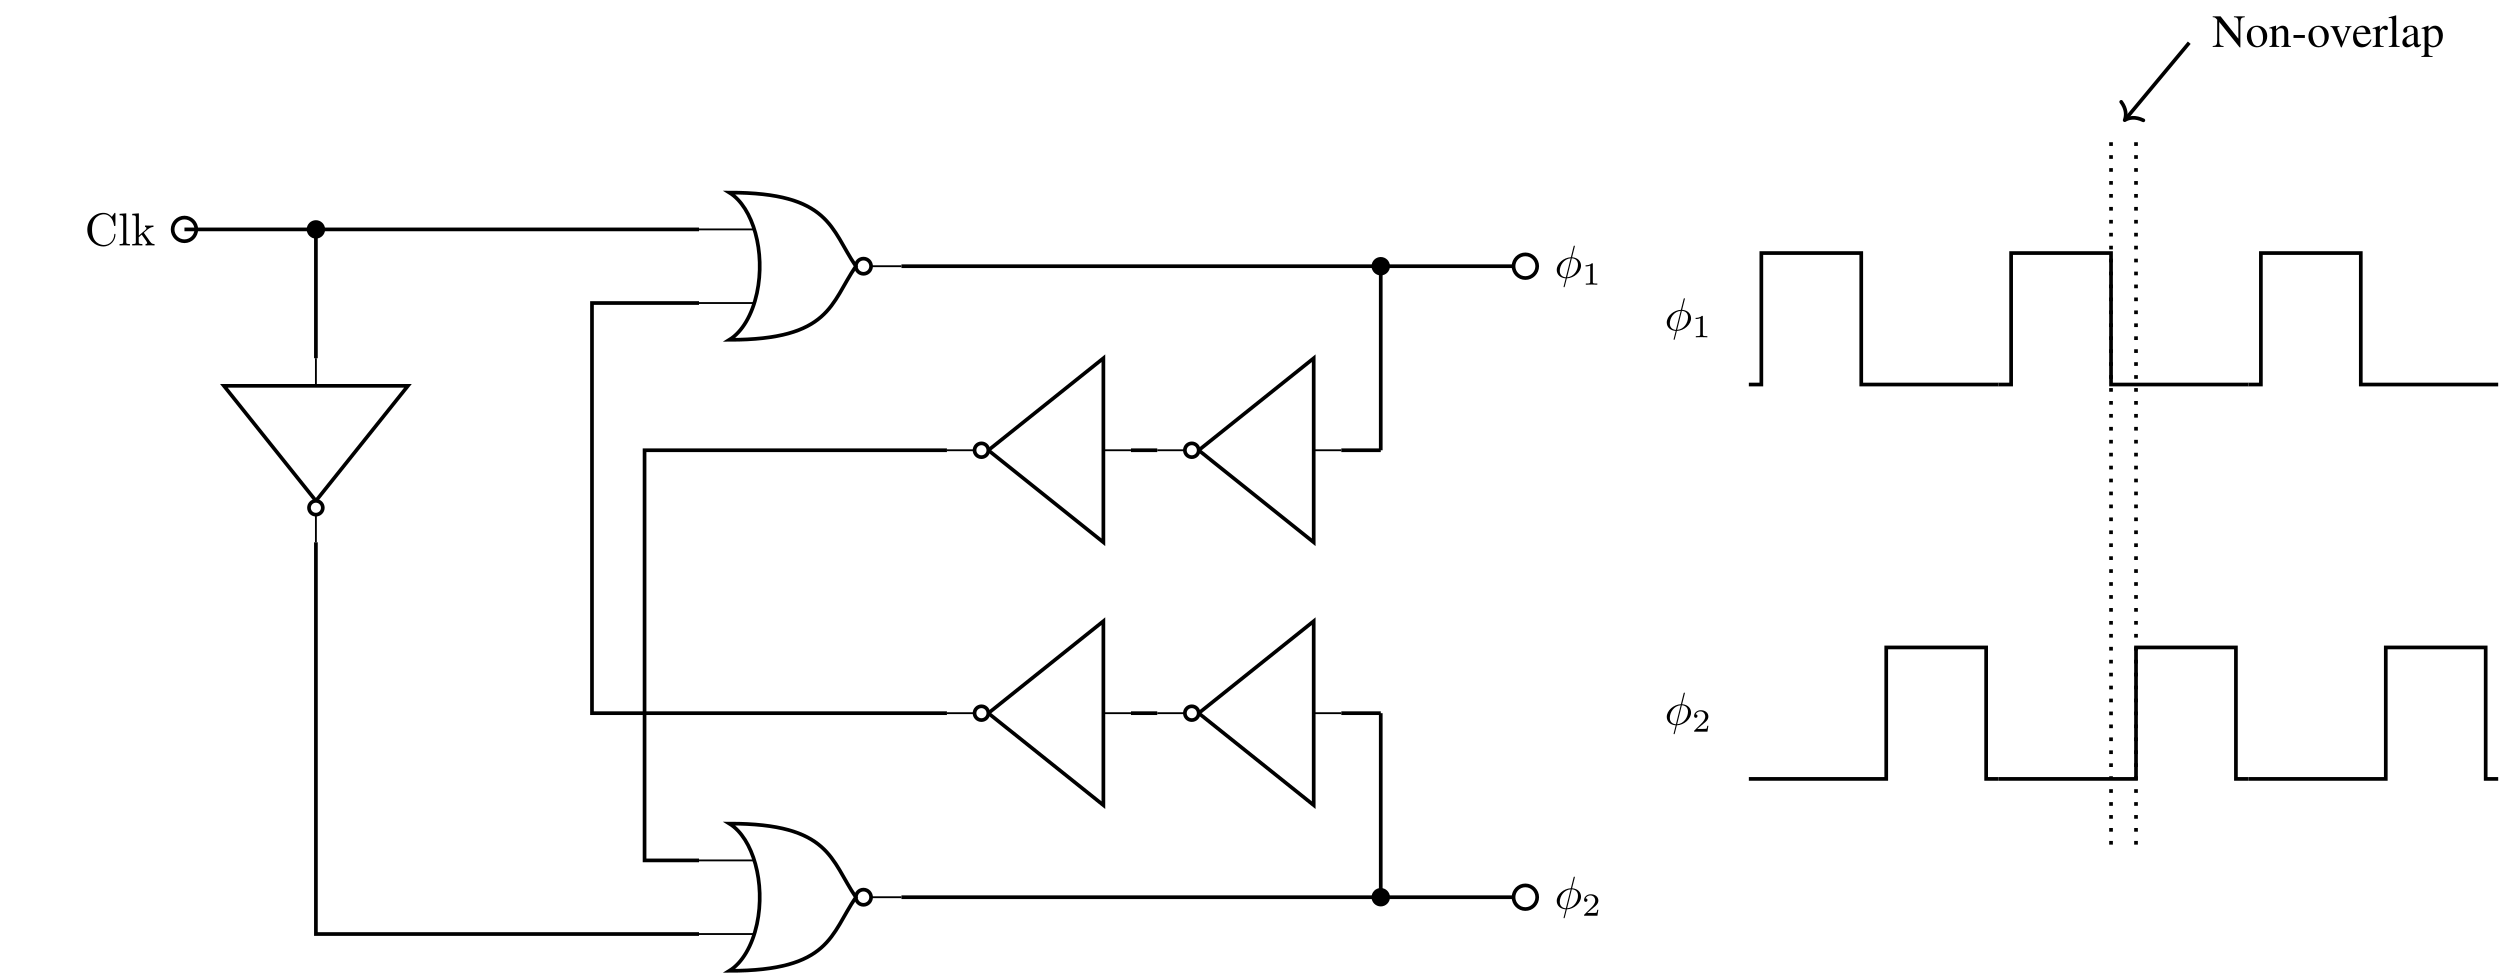
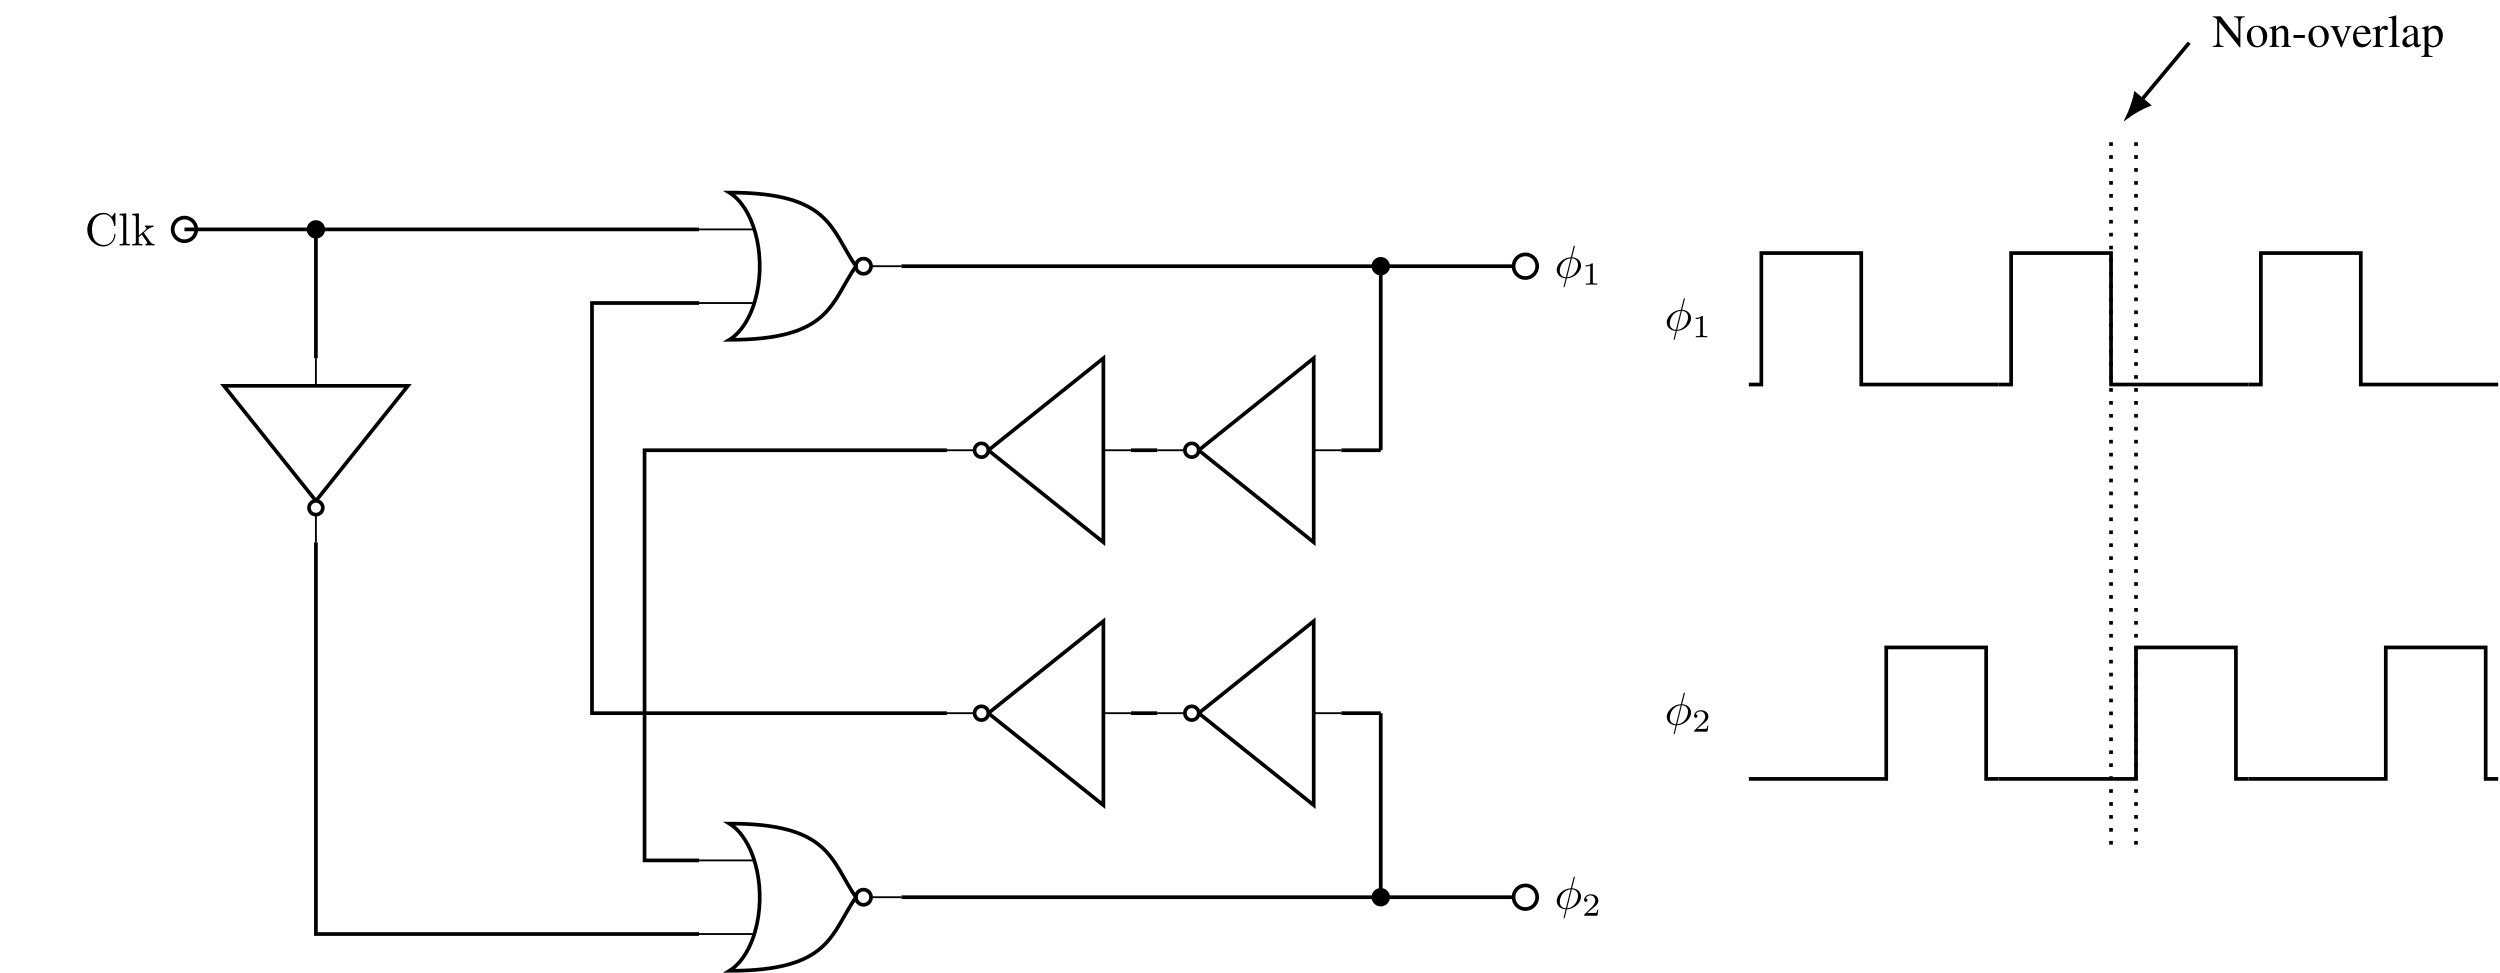
<svg xmlns="http://www.w3.org/2000/svg" xmlns:xlink="http://www.w3.org/1999/xlink" width="539.067pt" height="209.737pt" viewBox="0 0 539.067 209.737">
  <defs>
    <g>
      <g id="glyph-0-0">
        <path d="M 0.562 -3.406 C 0.562 -1.344 2.172 0.219 4.031 0.219 C 5.656 0.219 6.625 -1.172 6.625 -2.328 C 6.625 -2.422 6.625 -2.5 6.5 -2.5 C 6.391 -2.5 6.391 -2.438 6.375 -2.328 C 6.297 -0.906 5.234 -0.094 4.141 -0.094 C 3.531 -0.094 1.578 -0.422 1.578 -3.406 C 1.578 -6.375 3.531 -6.719 4.141 -6.719 C 5.219 -6.719 6.109 -5.812 6.312 -4.359 C 6.328 -4.219 6.328 -4.188 6.469 -4.188 C 6.625 -4.188 6.625 -4.219 6.625 -4.422 L 6.625 -6.781 C 6.625 -6.953 6.625 -7.031 6.516 -7.031 C 6.484 -7.031 6.438 -7.031 6.359 -6.906 L 5.859 -6.172 C 5.5 -6.531 4.984 -7.031 4.031 -7.031 C 2.156 -7.031 0.562 -5.438 0.562 -3.406 Z M 0.562 -3.406 " />
      </g>
      <g id="glyph-0-1">
        <path d="M 1.766 -6.922 L 0.328 -6.812 L 0.328 -6.5 C 1.031 -6.5 1.109 -6.438 1.109 -5.938 L 1.109 -0.75 C 1.109 -0.312 1 -0.312 0.328 -0.312 L 0.328 0 C 0.656 -0.016 1.188 -0.031 1.438 -0.031 C 1.688 -0.031 2.172 -0.016 2.547 0 L 2.547 -0.312 C 1.875 -0.312 1.766 -0.312 1.766 -0.75 Z M 1.766 -6.922 " />
      </g>
      <g id="glyph-0-2">
        <path d="M 1.062 -0.75 C 1.062 -0.312 0.953 -0.312 0.281 -0.312 L 0.281 0 C 0.609 -0.016 1.078 -0.031 1.359 -0.031 C 1.672 -0.031 2.062 -0.016 2.469 0 L 2.469 -0.312 C 1.797 -0.312 1.688 -0.312 1.688 -0.75 L 1.688 -1.781 L 2.328 -2.328 C 3.094 -1.281 3.516 -0.719 3.516 -0.531 C 3.516 -0.344 3.344 -0.312 3.156 -0.312 L 3.156 0 C 3.422 -0.016 4.016 -0.031 4.234 -0.031 C 4.516 -0.031 4.812 -0.016 5.094 0 L 5.094 -0.312 C 4.719 -0.312 4.5 -0.312 4.125 -0.844 L 2.859 -2.625 C 2.844 -2.641 2.797 -2.703 2.797 -2.734 C 2.797 -2.766 3.516 -3.375 3.609 -3.453 C 4.234 -3.953 4.656 -3.984 4.859 -3.984 L 4.859 -4.297 C 4.578 -4.266 4.453 -4.266 4.172 -4.266 C 3.812 -4.266 3.188 -4.281 3.047 -4.297 L 3.047 -3.984 C 3.234 -3.984 3.344 -3.875 3.344 -3.734 C 3.344 -3.531 3.203 -3.422 3.125 -3.344 L 1.719 -2.141 L 1.719 -6.922 L 0.281 -6.812 L 0.281 -6.5 C 0.984 -6.5 1.062 -6.438 1.062 -5.938 Z M 1.062 -0.75 " />
      </g>
      <g id="glyph-1-0">
        <path d="M 4.359 -6.672 C 4.359 -6.703 4.391 -6.812 4.391 -6.812 C 4.391 -6.828 4.391 -6.922 4.266 -6.922 C 4.172 -6.922 4.156 -6.891 4.109 -6.719 L 3.531 -4.422 C 1.953 -4.359 0.484 -3.047 0.484 -1.688 C 0.484 -0.734 1.188 0.047 2.406 0.125 C 2.328 0.422 2.25 0.75 2.172 1.062 C 2.047 1.531 1.953 1.906 1.953 1.938 C 1.953 2.031 2.031 2.047 2.078 2.047 C 2.125 2.047 2.141 2.031 2.172 2 C 2.188 1.984 2.25 1.75 2.281 1.609 L 2.656 0.125 C 4.266 0.062 5.719 -1.281 5.719 -2.609 C 5.719 -3.406 5.188 -4.312 3.797 -4.422 Z M 2.453 -0.094 C 1.859 -0.125 1.141 -0.484 1.141 -1.469 C 1.141 -2.672 2 -4.062 3.484 -4.203 Z M 3.734 -4.203 C 4.5 -4.156 5.062 -3.703 5.062 -2.828 C 5.062 -1.641 4.203 -0.219 2.719 -0.094 Z M 3.734 -4.203 " />
      </g>
      <g id="glyph-2-0">
        <path d="M 2.328 -4.438 C 2.328 -4.625 2.328 -4.625 2.125 -4.625 C 1.672 -4.188 1.047 -4.188 0.766 -4.188 L 0.766 -3.938 C 0.922 -3.938 1.391 -3.938 1.766 -4.125 L 1.766 -0.578 C 1.766 -0.344 1.766 -0.25 1.078 -0.25 L 0.812 -0.25 L 0.812 0 C 0.938 0 1.797 -0.031 2.047 -0.031 C 2.266 -0.031 3.141 0 3.297 0 L 3.297 -0.25 L 3.031 -0.25 C 2.328 -0.25 2.328 -0.344 2.328 -0.578 Z M 2.328 -4.438 " />
      </g>
      <g id="glyph-2-1">
        <path d="M 3.516 -1.266 L 3.281 -1.266 C 3.266 -1.109 3.188 -0.703 3.094 -0.641 C 3.047 -0.594 2.516 -0.594 2.406 -0.594 L 1.125 -0.594 C 1.859 -1.234 2.109 -1.438 2.516 -1.766 C 3.031 -2.172 3.516 -2.609 3.516 -3.266 C 3.516 -4.109 2.781 -4.625 1.891 -4.625 C 1.031 -4.625 0.438 -4.016 0.438 -3.375 C 0.438 -3.031 0.734 -2.984 0.812 -2.984 C 0.969 -2.984 1.172 -3.109 1.172 -3.359 C 1.172 -3.484 1.125 -3.734 0.766 -3.734 C 0.984 -4.219 1.453 -4.375 1.781 -4.375 C 2.484 -4.375 2.844 -3.828 2.844 -3.266 C 2.844 -2.656 2.406 -2.188 2.188 -1.938 L 0.516 -0.266 C 0.438 -0.203 0.438 -0.188 0.438 0 L 3.312 0 Z M 3.516 -1.266 " />
      </g>
      <g id="glyph-3-0">
        <path d="M 6.094 0.109 L 6.094 -5.141 C 6.094 -5.734 6.203 -6.094 6.391 -6.234 C 6.531 -6.328 6.672 -6.375 7.047 -6.406 L 7.047 -6.594 L 4.703 -6.594 L 4.703 -6.406 C 5.078 -6.375 5.219 -6.344 5.375 -6.25 C 5.578 -6.109 5.656 -5.75 5.656 -5.141 L 5.656 -1.781 L 1.828 -6.594 L 0.125 -6.594 L 0.125 -6.406 C 0.547 -6.406 0.688 -6.328 1.094 -5.859 L 1.094 -1.469 C 1.094 -0.438 0.953 -0.25 0.125 -0.188 L 0.125 0 L 2.469 0 L 2.469 -0.188 C 1.688 -0.234 1.531 -0.453 1.531 -1.469 L 1.531 -5.375 L 5.938 0.109 Z M 6.094 0.109 " />
      </g>
      <g id="glyph-3-1">
        <path d="M 2.5 -4.578 C 1.203 -4.578 0.297 -3.625 0.297 -2.25 C 0.297 -0.906 1.219 0.094 2.469 0.094 C 3.734 0.094 4.688 -0.953 4.688 -2.328 C 4.688 -3.641 3.766 -4.578 2.5 -4.578 Z M 2.359 -4.312 C 3.203 -4.312 3.781 -3.344 3.781 -1.984 C 3.781 -0.859 3.344 -0.172 2.594 -0.172 C 2.203 -0.172 1.828 -0.422 1.625 -0.812 C 1.344 -1.328 1.188 -2.031 1.188 -2.734 C 1.188 -3.688 1.656 -4.312 2.359 -4.312 Z M 2.359 -4.312 " />
      </g>
      <g id="glyph-3-2">
        <path d="M 0.156 -3.969 C 0.219 -4 0.312 -4 0.422 -4 C 0.703 -4 0.797 -3.859 0.797 -3.375 L 0.797 -0.891 C 0.797 -0.328 0.688 -0.188 0.172 -0.156 L 0.172 0 L 2.297 0 L 2.297 -0.156 C 1.781 -0.188 1.641 -0.312 1.641 -0.672 L 1.641 -3.469 C 2.109 -3.922 2.328 -4.031 2.656 -4.031 C 3.156 -4.031 3.391 -3.734 3.391 -3.078 L 3.391 -0.984 C 3.391 -0.359 3.266 -0.188 2.766 -0.156 L 2.766 0 L 4.828 0 L 4.828 -0.156 C 4.344 -0.203 4.234 -0.312 4.234 -0.812 L 4.234 -3.094 C 4.234 -4.031 3.781 -4.578 3.047 -4.578 C 2.594 -4.578 2.281 -4.422 1.609 -3.781 L 1.609 -4.562 L 1.531 -4.578 C 1.047 -4.406 0.703 -4.297 0.156 -4.141 Z M 0.156 -3.969 " />
      </g>
      <g id="glyph-3-3">
        <path d="M 0.391 -2.562 L 0.391 -1.938 L 2.844 -1.938 L 2.844 -2.562 Z M 0.391 -2.562 " />
      </g>
      <g id="glyph-3-4">
        <path d="M 4.75 -4.484 L 3.375 -4.484 L 3.375 -4.344 C 3.688 -4.312 3.844 -4.203 3.844 -4.016 C 3.844 -3.922 3.812 -3.812 3.781 -3.719 L 2.797 -1.141 L 1.781 -3.688 C 1.719 -3.828 1.688 -3.969 1.688 -4.062 C 1.688 -4.234 1.797 -4.312 2.141 -4.344 L 2.141 -4.484 L 0.188 -4.484 L 0.188 -4.344 C 0.562 -4.312 0.641 -4.219 1.094 -3.188 L 2.297 -0.328 C 2.312 -0.266 2.344 -0.203 2.375 -0.125 C 2.438 0.062 2.5 0.141 2.547 0.141 C 2.609 0.141 2.688 0.016 2.828 -0.359 L 4.109 -3.562 C 4.391 -4.234 4.453 -4.312 4.75 -4.344 Z M 4.75 -4.484 " />
      </g>
      <g id="glyph-3-5">
        <path d="M 4.062 -1.641 C 3.594 -0.875 3.156 -0.594 2.516 -0.594 C 1.953 -0.594 1.531 -0.875 1.234 -1.453 C 1.062 -1.828 0.984 -2.156 0.969 -2.766 L 4.031 -2.766 C 3.953 -3.406 3.859 -3.703 3.609 -4.016 C 3.312 -4.375 2.844 -4.578 2.328 -4.578 C 1.828 -4.578 1.359 -4.406 0.984 -4.062 C 0.516 -3.656 0.25 -2.953 0.25 -2.141 C 0.25 -0.75 0.969 0.094 2.109 0.094 C 3.062 0.094 3.812 -0.484 4.234 -1.562 Z M 0.984 -3.078 C 1.094 -3.859 1.438 -4.234 2.047 -4.234 C 2.656 -4.234 2.891 -3.953 3.016 -3.078 Z M 0.984 -3.078 " />
      </g>
      <g id="glyph-3-6">
        <path d="M 0.062 -3.891 C 0.203 -3.922 0.297 -3.922 0.422 -3.922 C 0.672 -3.922 0.75 -3.766 0.75 -3.328 L 0.75 -0.844 C 0.75 -0.344 0.688 -0.266 0.047 -0.156 L 0.047 0 L 2.438 0 L 2.438 -0.156 C 1.766 -0.172 1.594 -0.328 1.594 -0.891 L 1.594 -3.141 C 1.594 -3.453 2.031 -3.953 2.297 -3.953 C 2.359 -3.953 2.438 -3.906 2.547 -3.812 C 2.719 -3.672 2.828 -3.609 2.953 -3.609 C 3.188 -3.609 3.344 -3.781 3.344 -4.062 C 3.344 -4.391 3.125 -4.578 2.797 -4.578 C 2.375 -4.578 2.078 -4.359 1.594 -3.656 L 1.594 -4.562 L 1.547 -4.578 C 1.016 -4.359 0.656 -4.234 0.062 -4.047 Z M 0.062 -3.891 " />
      </g>
      <g id="glyph-3-7">
        <path d="M 0.188 -6.203 L 0.25 -6.203 C 0.359 -6.219 0.484 -6.234 0.562 -6.234 C 0.875 -6.234 0.984 -6.094 0.984 -5.625 L 0.984 -0.875 C 0.984 -0.328 0.844 -0.203 0.203 -0.156 L 0.203 0 L 2.562 0 L 2.562 -0.156 C 1.938 -0.188 1.812 -0.297 1.812 -0.844 L 1.812 -6.781 L 1.781 -6.812 C 1.25 -6.641 0.875 -6.547 0.188 -6.375 Z M 0.188 -6.203 " />
      </g>
      <g id="glyph-3-8">
        <path d="M 4.406 -0.656 C 4.234 -0.516 4.109 -0.469 3.969 -0.469 C 3.734 -0.469 3.672 -0.609 3.672 -1.047 L 3.672 -2.984 C 3.672 -3.516 3.625 -3.797 3.469 -4.031 C 3.25 -4.391 2.828 -4.578 2.234 -4.578 C 1.297 -4.578 0.562 -4.094 0.562 -3.469 C 0.562 -3.234 0.75 -3.047 0.984 -3.047 C 1.219 -3.047 1.438 -3.234 1.438 -3.453 C 1.438 -3.5 1.422 -3.547 1.422 -3.625 C 1.391 -3.703 1.391 -3.781 1.391 -3.859 C 1.391 -4.125 1.703 -4.344 2.109 -4.344 C 2.594 -4.344 2.859 -4.062 2.859 -3.516 L 2.859 -2.906 C 1.328 -2.297 1.156 -2.219 0.734 -1.828 C 0.516 -1.641 0.375 -1.297 0.375 -0.969 C 0.375 -0.344 0.812 0.094 1.422 0.094 C 1.859 0.094 2.266 -0.109 2.875 -0.625 C 2.922 -0.109 3.094 0.094 3.516 0.094 C 3.844 0.094 4.062 -0.016 4.406 -0.406 Z M 2.859 -1.219 C 2.859 -0.922 2.812 -0.828 2.609 -0.703 C 2.359 -0.562 2.078 -0.484 1.875 -0.484 C 1.531 -0.484 1.25 -0.812 1.25 -1.25 L 1.25 -1.281 C 1.25 -1.875 1.656 -2.234 2.859 -2.672 Z M 2.859 -1.219 " />
      </g>
      <g id="glyph-3-9">
        <path d="M 0.094 -3.922 C 0.172 -3.922 0.25 -3.922 0.344 -3.922 C 0.672 -3.922 0.75 -3.828 0.75 -3.359 L 0.75 1.312 C 0.75 1.828 0.641 1.938 0.047 2 L 0.047 2.156 L 2.469 2.156 L 2.469 1.984 C 1.719 1.969 1.578 1.859 1.578 1.234 L 1.578 -0.328 C 1.938 0 2.172 0.094 2.594 0.094 C 3.766 0.094 4.688 -1.016 4.688 -2.469 C 4.688 -3.703 3.984 -4.578 3.016 -4.578 C 2.469 -4.578 2.031 -4.344 1.578 -3.797 L 1.578 -4.562 L 1.531 -4.578 C 0.984 -4.375 0.641 -4.25 0.094 -4.078 Z M 1.578 -3.328 C 1.578 -3.625 2.141 -3.984 2.609 -3.984 C 3.344 -3.984 3.828 -3.234 3.828 -2.078 C 3.828 -0.969 3.344 -0.219 2.625 -0.219 C 2.156 -0.219 1.578 -0.578 1.578 -0.875 Z M 1.578 -3.328 " />
      </g>
    </g>
    <clipPath id="clip-0">
      <path clip-rule="nonzero" d="M 146 166 L 200 166 L 200 209.738 L 146 209.738 Z M 146 166 " />
    </clipPath>
    <clipPath id="clip-1">
      <path clip-rule="nonzero" d="M 484 54 L 539.066 54 L 539.066 84 L 484 84 Z M 484 54 " />
    </clipPath>
    <clipPath id="clip-2">
      <path clip-rule="nonzero" d="M 484 139 L 539.066 139 L 539.066 169 L 484 169 Z M 484 139 " />
    </clipPath>
  </defs>
  <path fill="none" stroke-width="0.399" stroke-linecap="butt" stroke-linejoin="miter" stroke="rgb(0%, 0%, 0%)" stroke-opacity="1" stroke-miterlimit="10" d="M 119.455 75.968 L 131.384 75.968 M 119.455 60.093 L 131.384 60.093 M 163.107 68.031 L 156.56 68.031 " transform="matrix(1, 0, 0, -1, 31.268, 125.433)" />
  <path fill="none" stroke-width="0.797" stroke-linecap="butt" stroke-linejoin="miter" stroke="rgb(0%, 0%, 0%)" stroke-opacity="1" stroke-miterlimit="10" d="M 126.002 83.906 C 131.166 80.714 133.83 71.023 131.951 62.257 C 130.943 57.566 128.767 53.867 126.002 52.16 C 147.83 52.16 147.83 60.093 153.287 68.031 C 147.83 75.968 147.83 83.906 126.002 83.906 Z M 156.56 68.031 C 156.56 68.937 155.826 69.667 154.923 69.667 C 154.017 69.667 153.287 68.937 153.287 68.031 C 153.287 67.128 154.017 66.394 154.923 66.394 C 155.826 66.394 156.56 67.128 156.56 68.031 Z M 156.56 68.031 " transform="matrix(1, 0, 0, -1, 31.268, 125.433)" />
  <path fill="none" stroke-width="0.399" stroke-linecap="butt" stroke-linejoin="miter" stroke="rgb(0%, 0%, 0%)" stroke-opacity="1" stroke-miterlimit="10" d="M 119.455 -60.094 L 131.384 -60.094 M 119.455 -75.969 L 131.384 -75.969 M 163.107 -68.032 L 156.56 -68.032 " transform="matrix(1, 0, 0, -1, 31.268, 125.433)" />
  <g clip-path="url(#clip-0)">
    <path fill="none" stroke-width="0.797" stroke-linecap="butt" stroke-linejoin="miter" stroke="rgb(0%, 0%, 0%)" stroke-opacity="1" stroke-miterlimit="10" d="M 126.002 -52.157 C 131.166 -55.348 133.83 -65.044 131.951 -73.809 C 130.943 -78.501 128.767 -82.196 126.002 -83.903 C 147.83 -83.907 147.83 -75.969 153.287 -68.032 C 147.83 -60.094 147.83 -52.157 126.002 -52.157 Z M 156.56 -68.032 C 156.56 -67.129 155.826 -66.395 154.923 -66.395 C 154.017 -66.395 153.287 -67.129 153.287 -68.032 C 153.287 -68.938 154.017 -69.669 154.923 -69.669 C 155.826 -69.669 156.56 -68.938 156.56 -68.032 Z M 156.56 -68.032 " transform="matrix(1, 0, 0, -1, 31.268, 125.433)" />
  </g>
  <path fill="none" stroke-width="0.797" stroke-linecap="butt" stroke-linejoin="miter" stroke="rgb(0%, 0%, 0%)" stroke-opacity="1" stroke-miterlimit="10" d="M 11.056 75.968 C 11.056 77.378 9.912 78.519 8.505 78.519 C 7.095 78.519 5.955 77.378 5.955 75.968 C 5.955 74.562 7.095 73.417 8.505 73.417 C 9.912 73.417 11.056 74.562 11.056 75.968 Z M 11.056 75.968 " transform="matrix(1, 0, 0, -1, 31.268, 125.433)" />
  <g fill="rgb(0%, 0%, 0%)" fill-opacity="1">
    <use xlink:href="#glyph-0-0" x="18.264" y="52.924" />
    <use xlink:href="#glyph-0-1" x="25.459" y="52.924" />
    <use xlink:href="#glyph-0-2" x="28.227" y="52.924" />
  </g>
  <path fill="none" stroke-width="0.797" stroke-linecap="butt" stroke-linejoin="miter" stroke="rgb(0%, 0%, 0%)" stroke-opacity="1" stroke-miterlimit="10" d="M 8.505 75.968 L 119.455 75.968 " transform="matrix(1, 0, 0, -1, 31.268, 125.433)" />
  <path fill-rule="nonzero" fill="rgb(0%, 0%, 0%)" fill-opacity="1" d="M 70.102 49.465 C 70.102 48.367 69.215 47.48 68.117 47.48 C 67.023 47.48 66.133 48.367 66.133 49.465 C 66.133 50.559 67.023 51.449 68.117 51.449 C 69.215 51.449 70.102 50.559 70.102 49.465 Z M 70.102 49.465 " />
  <path fill="none" stroke-width="0.797" stroke-linecap="butt" stroke-linejoin="miter" stroke="rgb(0%, 0%, 0%)" stroke-opacity="1" stroke-miterlimit="10" d="M 36.849 17.433 L 56.693 42.238 L 17.009 42.238 L 36.849 17.433 " transform="matrix(1, 0, 0, -1, 31.268, 125.433)" />
  <path fill="none" stroke-width="0.797" stroke-linecap="butt" stroke-linejoin="miter" stroke="rgb(0%, 0%, 0%)" stroke-opacity="1" stroke-miterlimit="10" d="M 36.849 14.456 C 37.673 14.456 38.337 15.124 38.337 15.945 C 38.337 16.769 37.673 17.433 36.849 17.433 C 36.029 17.433 35.361 16.769 35.361 15.945 C 35.361 15.124 36.029 14.456 36.849 14.456 Z M 36.849 14.456 " transform="matrix(1, 0, 0, -1, 31.268, 125.433)" />
  <path fill="none" stroke-width="0.399" stroke-linecap="butt" stroke-linejoin="miter" stroke="rgb(0%, 0%, 0%)" stroke-opacity="1" stroke-miterlimit="10" d="M 36.849 48.191 L 36.849 42.238 M 36.849 8.503 L 36.849 14.456 " transform="matrix(1, 0, 0, -1, 31.268, 125.433)" />
  <path fill="none" stroke-width="0.797" stroke-linecap="butt" stroke-linejoin="miter" stroke="rgb(0%, 0%, 0%)" stroke-opacity="1" stroke-miterlimit="10" d="M 36.849 75.968 L 36.849 48.191 " transform="matrix(1, 0, 0, -1, 31.268, 125.433)" />
  <path fill="none" stroke-width="0.797" stroke-linecap="butt" stroke-linejoin="miter" stroke="rgb(0%, 0%, 0%)" stroke-opacity="1" stroke-miterlimit="10" d="M 36.849 8.503 L 36.849 -75.969 L 119.455 -75.969 " transform="matrix(1, 0, 0, -1, 31.268, 125.433)" />
  <path fill="none" stroke-width="0.797" stroke-linecap="butt" stroke-linejoin="miter" stroke="rgb(0%, 0%, 0%)" stroke-opacity="1" stroke-miterlimit="10" d="M 163.107 68.031 L 294.806 68.031 " transform="matrix(1, 0, 0, -1, 31.268, 125.433)" />
  <path fill="none" stroke-width="0.797" stroke-linecap="butt" stroke-linejoin="miter" stroke="rgb(0%, 0%, 0%)" stroke-opacity="1" stroke-miterlimit="10" d="M 300.193 68.031 C 300.193 69.441 299.052 70.581 297.642 70.581 C 296.232 70.581 295.091 69.441 295.091 68.031 C 295.091 66.624 296.232 65.48 297.642 65.48 C 299.052 65.48 300.193 66.624 300.193 68.031 Z M 300.193 68.031 " transform="matrix(1, 0, 0, -1, 31.268, 125.433)" />
  <g fill="rgb(0%, 0%, 0%)" fill-opacity="1">
    <use xlink:href="#glyph-1-0" x="335.192" y="59.893" />
  </g>
  <g fill="rgb(0%, 0%, 0%)" fill-opacity="1">
    <use xlink:href="#glyph-2-0" x="341.128" y="61.387" />
  </g>
  <path fill="none" stroke-width="0.797" stroke-linecap="butt" stroke-linejoin="miter" stroke="rgb(0%, 0%, 0%)" stroke-opacity="1" stroke-miterlimit="10" d="M 163.107 -68.032 L 294.806 -68.032 " transform="matrix(1, 0, 0, -1, 31.268, 125.433)" />
  <path fill="none" stroke-width="0.797" stroke-linecap="butt" stroke-linejoin="miter" stroke="rgb(0%, 0%, 0%)" stroke-opacity="1" stroke-miterlimit="10" d="M 300.193 -68.032 C 300.193 -66.622 299.052 -65.481 297.642 -65.481 C 296.232 -65.481 295.091 -66.622 295.091 -68.032 C 295.091 -69.442 296.232 -70.583 297.642 -70.583 C 299.052 -70.583 300.193 -69.442 300.193 -68.032 Z M 300.193 -68.032 " transform="matrix(1, 0, 0, -1, 31.268, 125.433)" />
  <g fill="rgb(0%, 0%, 0%)" fill-opacity="1">
    <use xlink:href="#glyph-1-0" x="335.192" y="195.955" />
  </g>
  <g fill="rgb(0%, 0%, 0%)" fill-opacity="1">
    <use xlink:href="#glyph-2-1" x="341.128" y="197.45" />
  </g>
  <path fill-rule="nonzero" fill="rgb(0%, 0%, 0%)" fill-opacity="1" d="M 299.711 57.402 C 299.711 56.305 298.824 55.418 297.727 55.418 C 296.633 55.418 295.742 56.305 295.742 57.402 C 295.742 58.496 296.633 59.387 297.727 59.387 C 298.824 59.387 299.711 58.496 299.711 57.402 Z M 299.711 57.402 " />
  <path fill="none" stroke-width="0.797" stroke-linecap="butt" stroke-linejoin="miter" stroke="rgb(0%, 0%, 0%)" stroke-opacity="1" stroke-miterlimit="10" d="M 266.459 68.031 L 266.459 28.347 " transform="matrix(1, 0, 0, -1, 31.268, 125.433)" />
  <path fill="none" stroke-width="0.797" stroke-linecap="butt" stroke-linejoin="miter" stroke="rgb(0%, 0%, 0%)" stroke-opacity="1" stroke-miterlimit="10" d="M 227.201 28.347 L 252.002 48.191 L 252.002 8.503 L 227.201 28.347 " transform="matrix(1, 0, 0, -1, 31.268, 125.433)" />
  <path fill="none" stroke-width="0.797" stroke-linecap="butt" stroke-linejoin="miter" stroke="rgb(0%, 0%, 0%)" stroke-opacity="1" stroke-miterlimit="10" d="M 224.224 28.347 C 224.224 29.167 224.888 29.835 225.712 29.835 C 226.533 29.835 227.201 29.167 227.201 28.347 C 227.201 27.527 226.533 26.859 225.712 26.859 C 224.888 26.859 224.224 27.527 224.224 28.347 Z M 224.224 28.347 " transform="matrix(1, 0, 0, -1, 31.268, 125.433)" />
  <path fill="none" stroke-width="0.399" stroke-linecap="butt" stroke-linejoin="miter" stroke="rgb(0%, 0%, 0%)" stroke-opacity="1" stroke-miterlimit="10" d="M 257.955 28.347 L 252.002 28.347 M 218.271 28.347 L 224.224 28.347 " transform="matrix(1, 0, 0, -1, 31.268, 125.433)" />
  <path fill="none" stroke-width="0.797" stroke-linecap="butt" stroke-linejoin="miter" stroke="rgb(0%, 0%, 0%)" stroke-opacity="1" stroke-miterlimit="10" d="M 181.845 28.347 L 206.65 48.191 L 206.65 8.503 L 181.845 28.347 " transform="matrix(1, 0, 0, -1, 31.268, 125.433)" />
  <path fill="none" stroke-width="0.797" stroke-linecap="butt" stroke-linejoin="miter" stroke="rgb(0%, 0%, 0%)" stroke-opacity="1" stroke-miterlimit="10" d="M 178.869 28.347 C 178.869 29.167 179.537 29.835 180.357 29.835 C 181.177 29.835 181.845 29.167 181.845 28.347 C 181.845 27.527 181.177 26.859 180.357 26.859 C 179.537 26.859 178.869 27.527 178.869 28.347 Z M 178.869 28.347 " transform="matrix(1, 0, 0, -1, 31.268, 125.433)" />
  <path fill="none" stroke-width="0.399" stroke-linecap="butt" stroke-linejoin="miter" stroke="rgb(0%, 0%, 0%)" stroke-opacity="1" stroke-miterlimit="10" d="M 212.599 28.347 L 206.65 28.347 M 172.916 28.347 L 178.869 28.347 " transform="matrix(1, 0, 0, -1, 31.268, 125.433)" />
  <path fill="none" stroke-width="0.797" stroke-linecap="butt" stroke-linejoin="miter" stroke="rgb(0%, 0%, 0%)" stroke-opacity="1" stroke-miterlimit="10" d="M 266.459 28.347 L 257.955 28.347 " transform="matrix(1, 0, 0, -1, 31.268, 125.433)" />
  <path fill="none" stroke-width="0.797" stroke-linecap="butt" stroke-linejoin="miter" stroke="rgb(0%, 0%, 0%)" stroke-opacity="1" stroke-miterlimit="10" d="M 218.271 28.347 L 212.599 28.347 " transform="matrix(1, 0, 0, -1, 31.268, 125.433)" />
  <path fill="none" stroke-width="0.797" stroke-linecap="butt" stroke-linejoin="miter" stroke="rgb(0%, 0%, 0%)" stroke-opacity="1" stroke-miterlimit="10" d="M 172.916 28.347 L 107.716 28.347 L 107.716 -60.094 L 119.455 -60.094 " transform="matrix(1, 0, 0, -1, 31.268, 125.433)" />
  <path fill-rule="nonzero" fill="rgb(0%, 0%, 0%)" fill-opacity="1" d="M 299.711 193.465 C 299.711 192.371 298.824 191.48 297.727 191.48 C 296.633 191.48 295.742 192.371 295.742 193.465 C 295.742 194.562 296.633 195.449 297.727 195.449 C 298.824 195.449 299.711 194.562 299.711 193.465 Z M 299.711 193.465 " />
  <path fill="none" stroke-width="0.797" stroke-linecap="butt" stroke-linejoin="miter" stroke="rgb(0%, 0%, 0%)" stroke-opacity="1" stroke-miterlimit="10" d="M 266.459 -68.032 L 266.459 -28.348 " transform="matrix(1, 0, 0, -1, 31.268, 125.433)" />
  <path fill="none" stroke-width="0.797" stroke-linecap="butt" stroke-linejoin="miter" stroke="rgb(0%, 0%, 0%)" stroke-opacity="1" stroke-miterlimit="10" d="M 227.201 -28.348 L 252.002 -8.505 L 252.002 -48.188 L 227.201 -28.348 " transform="matrix(1, 0, 0, -1, 31.268, 125.433)" />
  <path fill="none" stroke-width="0.797" stroke-linecap="butt" stroke-linejoin="miter" stroke="rgb(0%, 0%, 0%)" stroke-opacity="1" stroke-miterlimit="10" d="M 224.224 -28.348 C 224.224 -27.524 224.888 -26.86 225.712 -26.86 C 226.533 -26.86 227.201 -27.524 227.201 -28.348 C 227.201 -29.169 226.533 -29.837 225.712 -29.837 C 224.888 -29.837 224.224 -29.169 224.224 -28.348 Z M 224.224 -28.348 " transform="matrix(1, 0, 0, -1, 31.268, 125.433)" />
  <path fill="none" stroke-width="0.399" stroke-linecap="butt" stroke-linejoin="miter" stroke="rgb(0%, 0%, 0%)" stroke-opacity="1" stroke-miterlimit="10" d="M 257.955 -28.348 L 252.002 -28.348 M 218.271 -28.348 L 224.224 -28.348 " transform="matrix(1, 0, 0, -1, 31.268, 125.433)" />
  <path fill="none" stroke-width="0.797" stroke-linecap="butt" stroke-linejoin="miter" stroke="rgb(0%, 0%, 0%)" stroke-opacity="1" stroke-miterlimit="10" d="M 181.845 -28.348 L 206.65 -8.505 L 206.65 -48.188 L 181.845 -28.348 " transform="matrix(1, 0, 0, -1, 31.268, 125.433)" />
  <path fill="none" stroke-width="0.797" stroke-linecap="butt" stroke-linejoin="miter" stroke="rgb(0%, 0%, 0%)" stroke-opacity="1" stroke-miterlimit="10" d="M 178.869 -28.348 C 178.869 -27.524 179.537 -26.86 180.357 -26.86 C 181.177 -26.86 181.845 -27.524 181.845 -28.348 C 181.845 -29.169 181.177 -29.837 180.357 -29.837 C 179.537 -29.837 178.869 -29.169 178.869 -28.348 Z M 178.869 -28.348 " transform="matrix(1, 0, 0, -1, 31.268, 125.433)" />
  <path fill="none" stroke-width="0.399" stroke-linecap="butt" stroke-linejoin="miter" stroke="rgb(0%, 0%, 0%)" stroke-opacity="1" stroke-miterlimit="10" d="M 212.599 -28.348 L 206.65 -28.348 M 172.916 -28.348 L 178.869 -28.348 " transform="matrix(1, 0, 0, -1, 31.268, 125.433)" />
  <path fill="none" stroke-width="0.797" stroke-linecap="butt" stroke-linejoin="miter" stroke="rgb(0%, 0%, 0%)" stroke-opacity="1" stroke-miterlimit="10" d="M 266.459 -28.348 L 257.955 -28.348 " transform="matrix(1, 0, 0, -1, 31.268, 125.433)" />
  <path fill="none" stroke-width="0.797" stroke-linecap="butt" stroke-linejoin="miter" stroke="rgb(0%, 0%, 0%)" stroke-opacity="1" stroke-miterlimit="10" d="M 218.271 -28.348 L 212.599 -28.348 " transform="matrix(1, 0, 0, -1, 31.268, 125.433)" />
  <path fill="none" stroke-width="0.797" stroke-linecap="butt" stroke-linejoin="miter" stroke="rgb(0%, 0%, 0%)" stroke-opacity="1" stroke-miterlimit="10" d="M 172.916 -28.348 L 96.38 -28.348 L 96.38 60.093 L 119.455 60.093 " transform="matrix(1, 0, 0, -1, 31.268, 125.433)" />
  <path fill="none" stroke-width="0.797" stroke-linecap="butt" stroke-linejoin="miter" stroke="rgb(0%, 0%, 0%)" stroke-opacity="1" stroke-miterlimit="10" d="M 345.83 42.519 L 348.525 42.519 L 348.525 70.867 L 370.068 70.867 L 370.068 42.519 L 399.689 42.519 " transform="matrix(1, 0, 0, -1, 31.268, 125.433)" />
  <path fill="none" stroke-width="0.797" stroke-linecap="butt" stroke-linejoin="miter" stroke="rgb(0%, 0%, 0%)" stroke-opacity="1" stroke-miterlimit="10" d="M 399.689 42.519 L 402.384 42.519 L 402.384 70.867 L 423.927 70.867 L 423.927 42.519 L 453.548 42.519 " transform="matrix(1, 0, 0, -1, 31.268, 125.433)" />
  <g clip-path="url(#clip-1)">
    <path fill="none" stroke-width="0.797" stroke-linecap="butt" stroke-linejoin="miter" stroke="rgb(0%, 0%, 0%)" stroke-opacity="1" stroke-miterlimit="10" d="M 453.548 42.519 L 456.24 42.519 L 456.24 70.867 L 477.783 70.867 L 477.783 42.519 L 507.408 42.519 " transform="matrix(1, 0, 0, -1, 31.268, 125.433)" />
  </g>
  <g fill="rgb(0%, 0%, 0%)" fill-opacity="1">
    <use xlink:href="#glyph-1-0" x="358.917" y="71.231" />
  </g>
  <g fill="rgb(0%, 0%, 0%)" fill-opacity="1">
    <use xlink:href="#glyph-2-0" x="364.853" y="72.725" />
  </g>
  <path fill="none" stroke-width="0.797" stroke-linecap="butt" stroke-linejoin="miter" stroke="rgb(0%, 0%, 0%)" stroke-opacity="1" stroke-miterlimit="10" d="M 345.83 -42.52 L 375.455 -42.52 L 375.455 -14.172 L 396.998 -14.172 L 396.998 -42.52 L 399.689 -42.52 " transform="matrix(1, 0, 0, -1, 31.268, 125.433)" />
  <path fill="none" stroke-width="0.797" stroke-linecap="butt" stroke-linejoin="miter" stroke="rgb(0%, 0%, 0%)" stroke-opacity="1" stroke-miterlimit="10" d="M 399.689 -42.52 L 429.314 -42.52 L 429.314 -14.172 L 450.857 -14.172 L 450.857 -42.52 L 453.548 -42.52 " transform="matrix(1, 0, 0, -1, 31.268, 125.433)" />
  <g clip-path="url(#clip-2)">
    <path fill="none" stroke-width="0.797" stroke-linecap="butt" stroke-linejoin="miter" stroke="rgb(0%, 0%, 0%)" stroke-opacity="1" stroke-miterlimit="10" d="M 453.548 -42.52 L 483.17 -42.52 L 483.17 -14.172 L 504.712 -14.172 L 504.712 -42.52 L 507.408 -42.52 " transform="matrix(1, 0, 0, -1, 31.268, 125.433)" />
  </g>
  <g fill="rgb(0%, 0%, 0%)" fill-opacity="1">
    <use xlink:href="#glyph-1-0" x="358.917" y="156.27" />
  </g>
  <g fill="rgb(0%, 0%, 0%)" fill-opacity="1">
    <use xlink:href="#glyph-2-1" x="364.853" y="157.765" />
  </g>
  <path fill="none" stroke-width="0.797" stroke-linecap="butt" stroke-linejoin="miter" stroke="rgb(0%, 0%, 0%)" stroke-opacity="1" stroke-dasharray="0.797 1.993" stroke-miterlimit="10" d="M 423.927 -56.692 L 423.927 96.378 " transform="matrix(1, 0, 0, -1, 31.268, 125.433)" />
  <path fill="none" stroke-width="0.797" stroke-linecap="butt" stroke-linejoin="miter" stroke="rgb(0%, 0%, 0%)" stroke-opacity="1" stroke-dasharray="0.797 1.993" stroke-miterlimit="10" d="M 429.314 -56.692 L 429.314 96.378 " transform="matrix(1, 0, 0, -1, 31.268, 125.433)" />
-   <path fill="none" stroke-width="0.797" stroke-linecap="butt" stroke-linejoin="miter" stroke="rgb(0%, 0%, 0%)" stroke-opacity="1" stroke-miterlimit="10" d="M 427.13 99.828 L 440.791 116.222 " transform="matrix(1, 0, 0, -1, 31.268, 125.433)" />
-   <path fill="none" stroke-width="0.797" stroke-linecap="round" stroke-linejoin="round" stroke="rgb(0%, 0%, 0%)" stroke-opacity="1" stroke-miterlimit="10" d="M -2.55 3.11 C -2.084 1.246 -1.047 0.361 0.002 -0.001 C -1.044 -0.363 -2.083 -1.245 -2.553 -3.111 " transform="matrix(-0.64015, 0.76819, 0.76819, 0.64015, 458.1422, 25.91304)" />
+   <path fill="none" stroke-width="0.797" stroke-linecap="butt" stroke-linejoin="miter" stroke="rgb(0%, 0%, 0%)" stroke-opacity="1" stroke-miterlimit="10" d="M 430.572 103.96 L 440.791 116.222 " transform="matrix(1, 0, 0, -1, 31.268, 125.433)" />
+   <path fill-rule="nonzero" fill="rgb(0%, 0%, 0%)" fill-opacity="1" stroke-width="0.797" stroke-linecap="butt" stroke-linejoin="miter" stroke="rgb(0%, 0%, 0%)" stroke-opacity="1" stroke-miterlimit="10" d="M 4.535 -0.001 C 3.976 0.138 1.529 0.921 0 1.773 L -0 -1.772 C 1.528 -0.92 3.979 -0.139 4.535 -0.001 Z M 4.535 -0.001 " transform="matrix(-0.64015, 0.76819, 0.76819, 0.64015, 461.8413, 21.47414)" />
  <g fill="rgb(0%, 0%, 0%)" fill-opacity="1">
    <use xlink:href="#glyph-3-0" x="476.992" y="10.114" />
    <use xlink:href="#glyph-3-1" x="484.185" y="10.114" />
    <use xlink:href="#glyph-3-2" x="489.166" y="10.114" />
    <use xlink:href="#glyph-3-3" x="494.148" y="10.114" />
    <use xlink:href="#glyph-3-1" x="497.465" y="10.114" />
  </g>
  <g fill="rgb(0%, 0%, 0%)" fill-opacity="1">
    <use xlink:href="#glyph-3-4" x="502.297" y="10.114" />
  </g>
  <g fill="rgb(0%, 0%, 0%)" fill-opacity="1">
    <use xlink:href="#glyph-3-5" x="507.129" y="10.114" />
    <use xlink:href="#glyph-3-6" x="511.552" y="10.114" />
    <use xlink:href="#glyph-3-7" x="514.87" y="10.114" />
    <use xlink:href="#glyph-3-8" x="517.639" y="10.114" />
    <use xlink:href="#glyph-3-9" x="522.063" y="10.114" />
  </g>
</svg>
